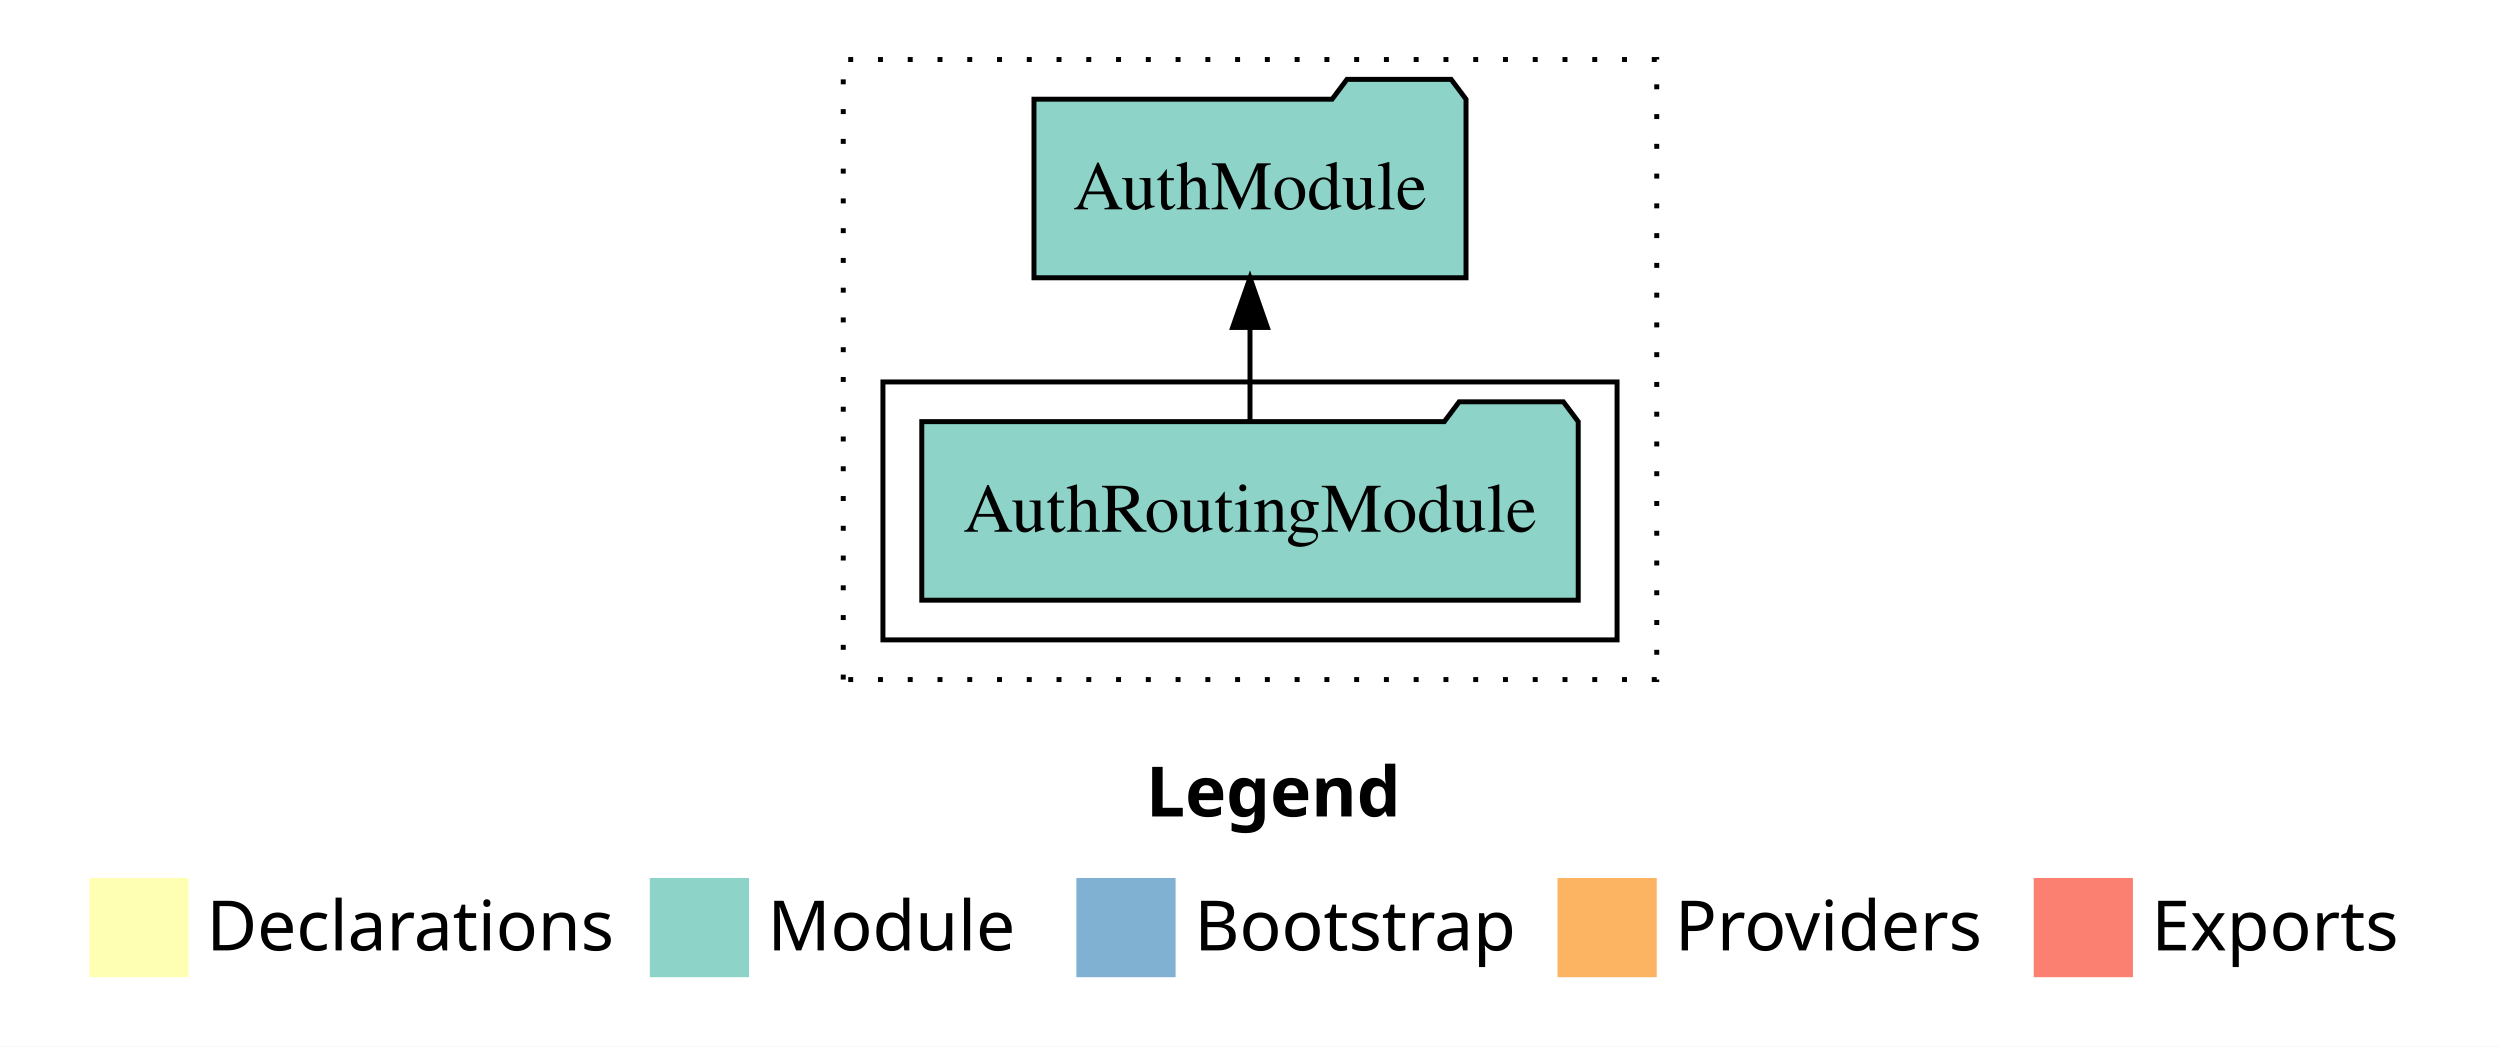
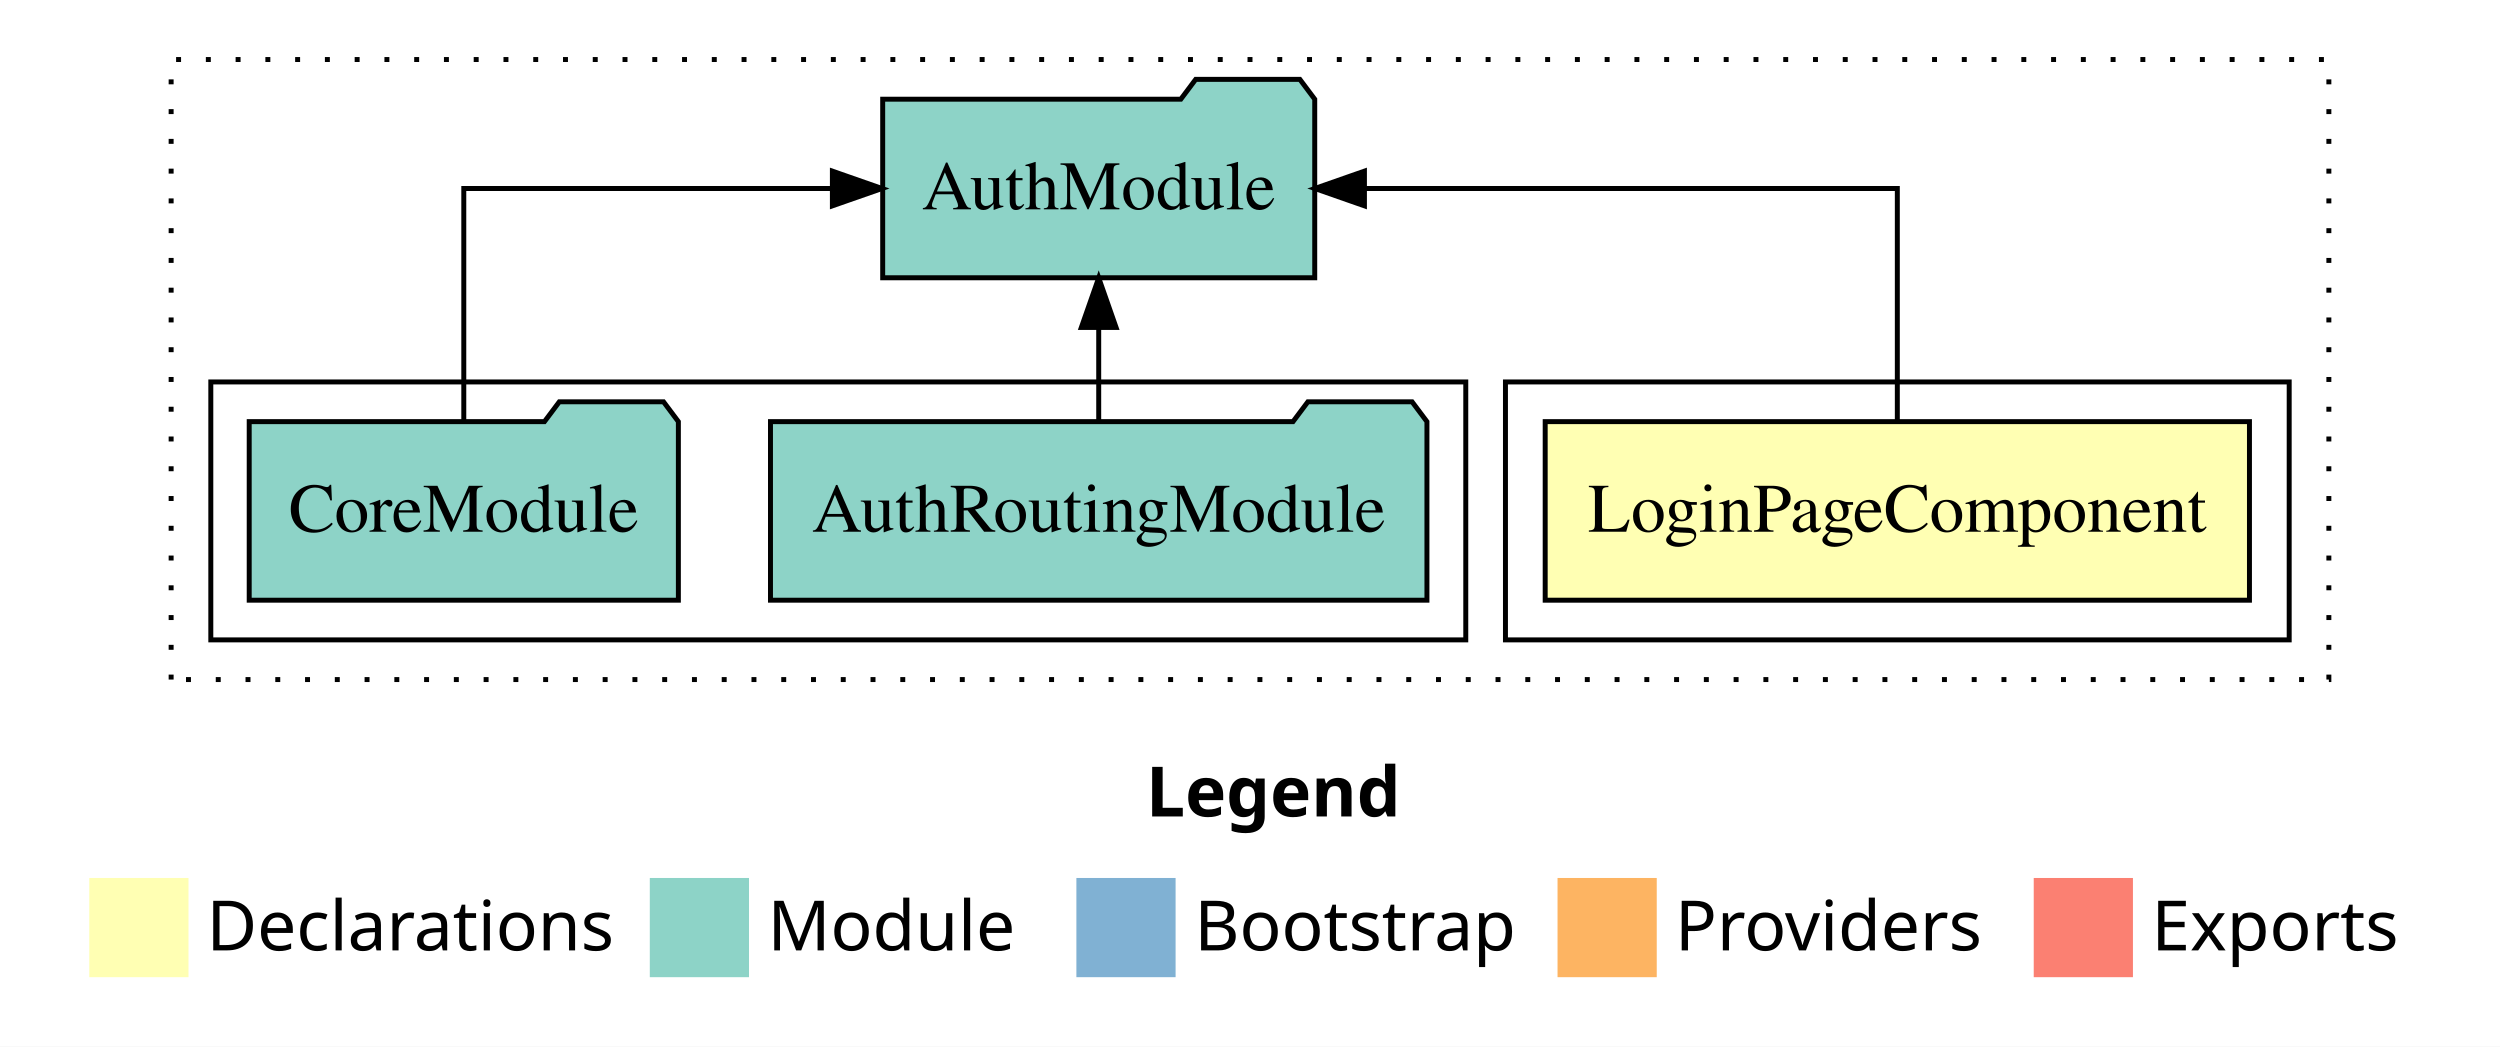
<svg xmlns="http://www.w3.org/2000/svg" width="504pt" height="211pt" viewBox="0.00 0.00 504.00 211.00">
  <g id="graph0" class="graph" transform="scale(1 1) rotate(0) translate(4 207)">
    <polygon fill="white" stroke="transparent" points="-4,4 -4,-207 500,-207 500,4 -4,4" />
    <text text-anchor="start" x="227.01" y="-42.4" font-family="Times-12" font-weight="bold" font-size="14.00">Legend</text>
    <polygon fill="#ffffb3" stroke="transparent" points="14,-10 14,-30 34,-30 34,-10 14,-10" />
    <text text-anchor="start" x="37.63" y="-15.4" font-family="Times-12" font-size="14.00">  Declarations</text>
    <polygon fill="#8dd3c7" stroke="transparent" points="127,-10 127,-30 147,-30 147,-10 127,-10" />
    <text text-anchor="start" x="150.73" y="-15.4" font-family="Times-12" font-size="14.00">  Module</text>
    <polygon fill="#80b1d3" stroke="transparent" points="213,-10 213,-30 233,-30 233,-10 213,-10" />
    <text text-anchor="start" x="236.78" y="-15.4" font-family="Times-12" font-size="14.00">  Bootstrap</text>
    <polygon fill="#fdb462" stroke="transparent" points="310,-10 310,-30 330,-30 330,-10 310,-10" />
    <text text-anchor="start" x="333.67" y="-15.4" font-family="Times-12" font-size="14.00">  Providers</text>
    <polygon fill="#fb8072" stroke="transparent" points="406,-10 406,-30 426,-30 426,-10 406,-10" />
    <text text-anchor="start" x="429.73" y="-15.4" font-family="Times-12" font-size="14.00">  Exports</text>
    <g id="clust1" class="cluster">
-       <polygon fill="none" stroke="black" stroke-dasharray="1,5" points="166,-70 166,-195 330,-195 330,-70 166,-70" />
+       <polygon fill="none" stroke="black" stroke-dasharray="1,5" points="30.5,-70 30.5,-195 465.5,-195 465.5,-70 30.5,-70" />
    </g>
-     <g id="clust3" class="cluster">
-       <polygon fill="none" stroke="black" points="174,-78 174,-130 322,-130 322,-78 174,-78" />
+     <g id="clust2" class="cluster">
+       <polygon fill="none" stroke="black" points="299.5,-78 299.5,-130 457.5,-130 457.5,-78 299.5,-78" />
+     </g>
+     <g id="clust4" class="cluster">
+       <polygon fill="none" stroke="black" points="38.5,-78 38.5,-130 291.5,-130 291.5,-78 38.5,-78" />
    </g>
    <g id="node1" class="node">
-       <polygon fill="#8dd3c7" stroke="black" points="314.17,-122 311.17,-126 290.17,-126 287.17,-122 181.83,-122 181.83,-86 314.17,-86 314.17,-122" />
-       <text text-anchor="middle" x="248" y="-99.8" font-family="Times,serif" font-size="14.00">AuthRoutingModule</text>
+       <polygon fill="#ffffb3" stroke="black" points="449.49,-122 307.51,-122 307.51,-86 449.49,-86 449.49,-122" />
+       <text text-anchor="middle" x="378.5" y="-99.8" font-family="Times,serif" font-size="14.00">LoginPageComponent</text>
    </g>
    <g id="node2" class="node">
-       <polygon fill="#8dd3c7" stroke="black" points="291.55,-187 288.55,-191 267.55,-191 264.55,-187 204.45,-187 204.45,-151 291.55,-151 291.55,-187" />
-       <text text-anchor="middle" x="248" y="-164.8" font-family="Times,serif" font-size="14.00">AuthModule</text>
+       <polygon fill="#8dd3c7" stroke="black" points="261.05,-187 258.05,-191 237.05,-191 234.05,-187 173.95,-187 173.95,-151 261.05,-151 261.05,-187" />
+       <text text-anchor="middle" x="217.5" y="-164.8" font-family="Times,serif" font-size="14.00">AuthModule</text>
    </g>
    <g id="edge1" class="edge">
-       <path fill="none" stroke="black" d="M248,-122.11C248,-122.11 248,-140.99 248,-140.99" />
-       <polygon fill="black" stroke="black" points="244.5,-140.99 248,-150.99 251.5,-140.99 244.5,-140.99" />
+       <path fill="none" stroke="black" d="M378.5,-122.11C378.5,-141.34 378.5,-169 378.5,-169 378.5,-169 271.07,-169 271.07,-169" />
+       <polygon fill="black" stroke="black" points="271.07,-165.5 261.07,-169 271.07,-172.5 271.07,-165.5" />
+     </g>
+     <g id="node3" class="node">
+       <polygon fill="#8dd3c7" stroke="black" points="283.67,-122 280.67,-126 259.67,-126 256.67,-122 151.33,-122 151.33,-86 283.67,-86 283.67,-122" />
+       <text text-anchor="middle" x="217.5" y="-99.8" font-family="Times,serif" font-size="14.00">AuthRoutingModule</text>
+     </g>
+     <g id="edge2" class="edge">
+       <path fill="none" stroke="black" d="M217.5,-122.11C217.5,-122.11 217.5,-140.99 217.5,-140.99" />
+       <polygon fill="black" stroke="black" points="214,-140.99 217.5,-150.99 221,-140.99 214,-140.99" />
+     </g>
+     <g id="node4" class="node">
+       <polygon fill="#8dd3c7" stroke="black" points="132.76,-122 129.76,-126 108.76,-126 105.76,-122 46.24,-122 46.24,-86 132.76,-86 132.76,-122" />
+       <text text-anchor="middle" x="89.5" y="-99.8" font-family="Times,serif" font-size="14.00">CoreModule</text>
+     </g>
+     <g id="edge3" class="edge">
+       <path fill="none" stroke="black" d="M89.5,-122.11C89.5,-141.34 89.5,-169 89.5,-169 89.5,-169 163.81,-169 163.81,-169" />
+       <polygon fill="black" stroke="black" points="163.81,-172.5 173.81,-169 163.81,-165.5 163.81,-172.5" />
    </g>
  </g>
</svg>
